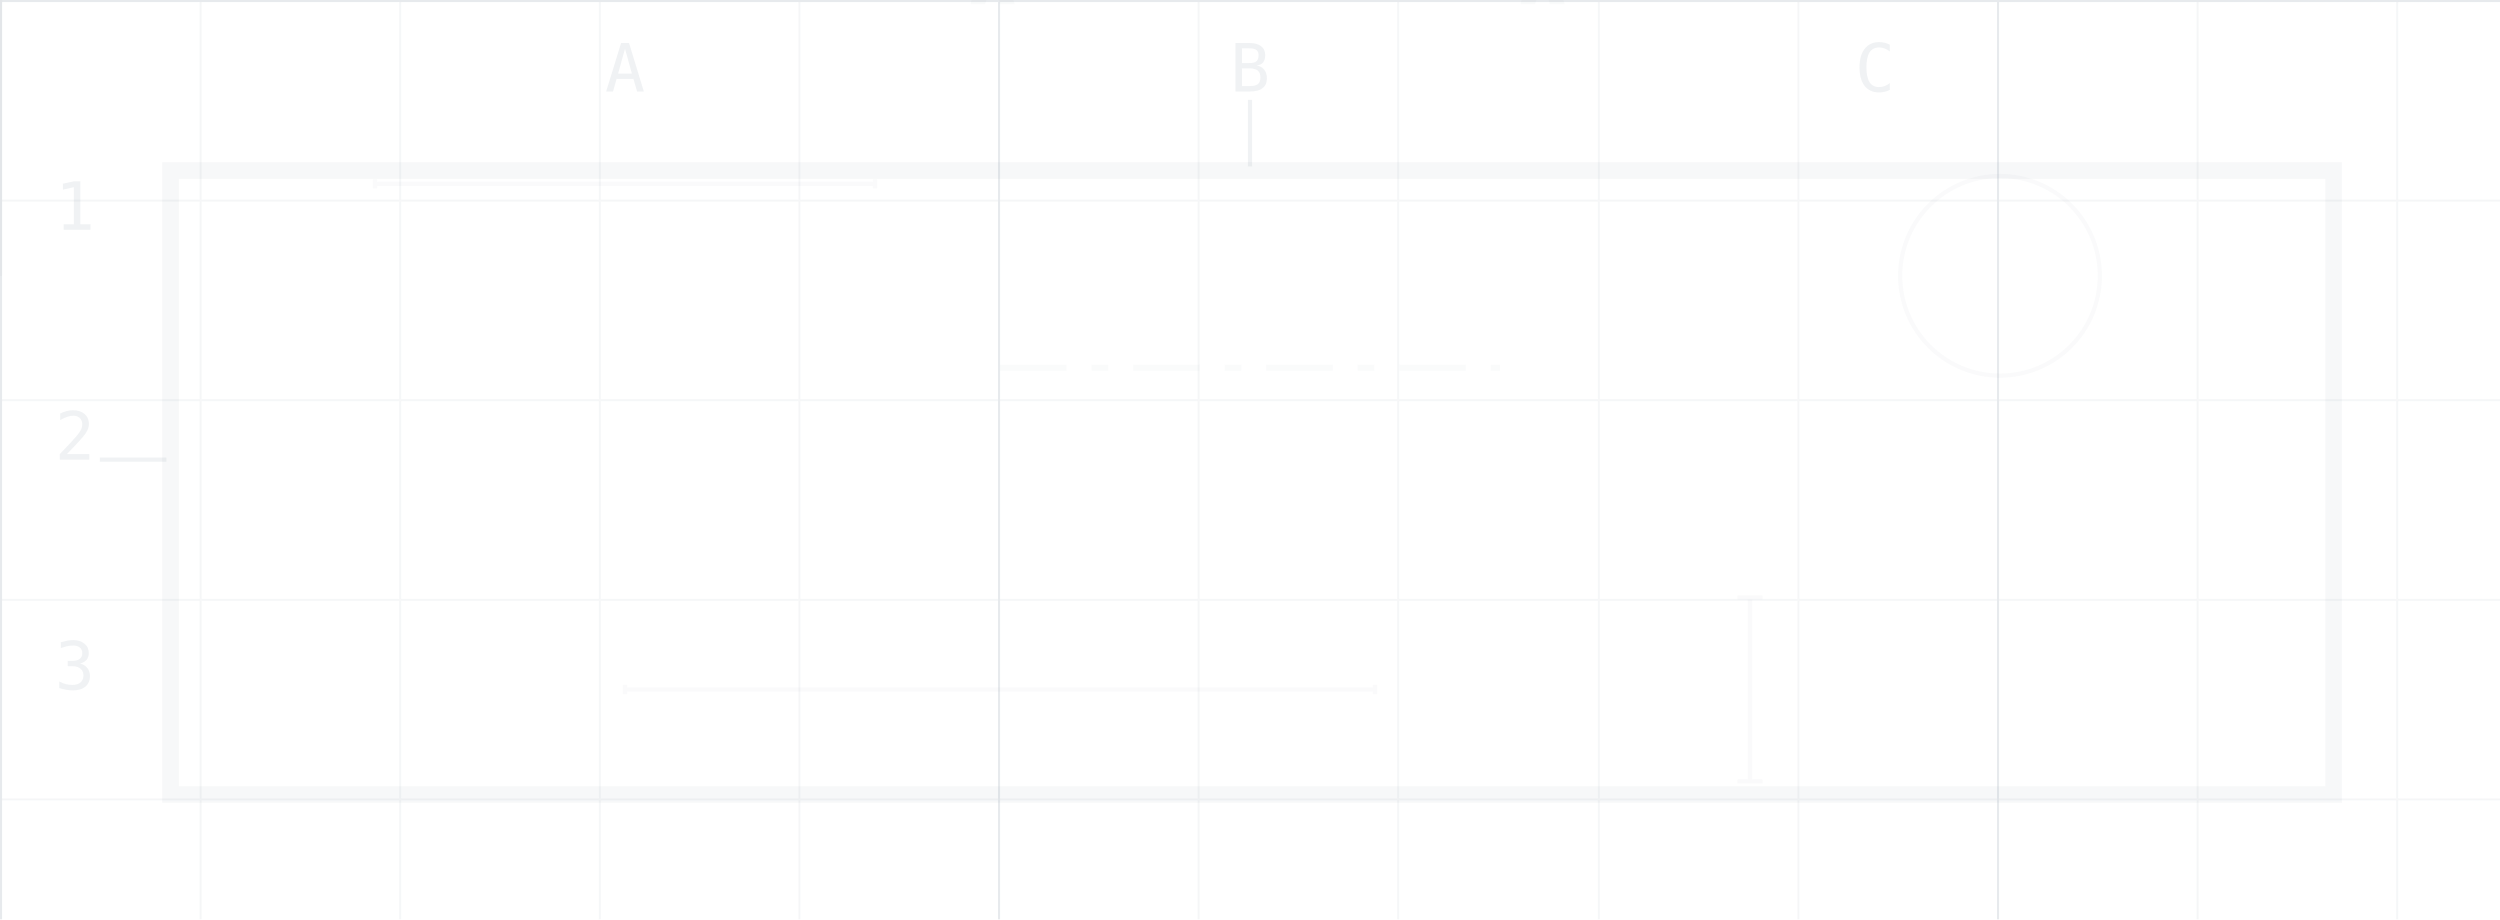
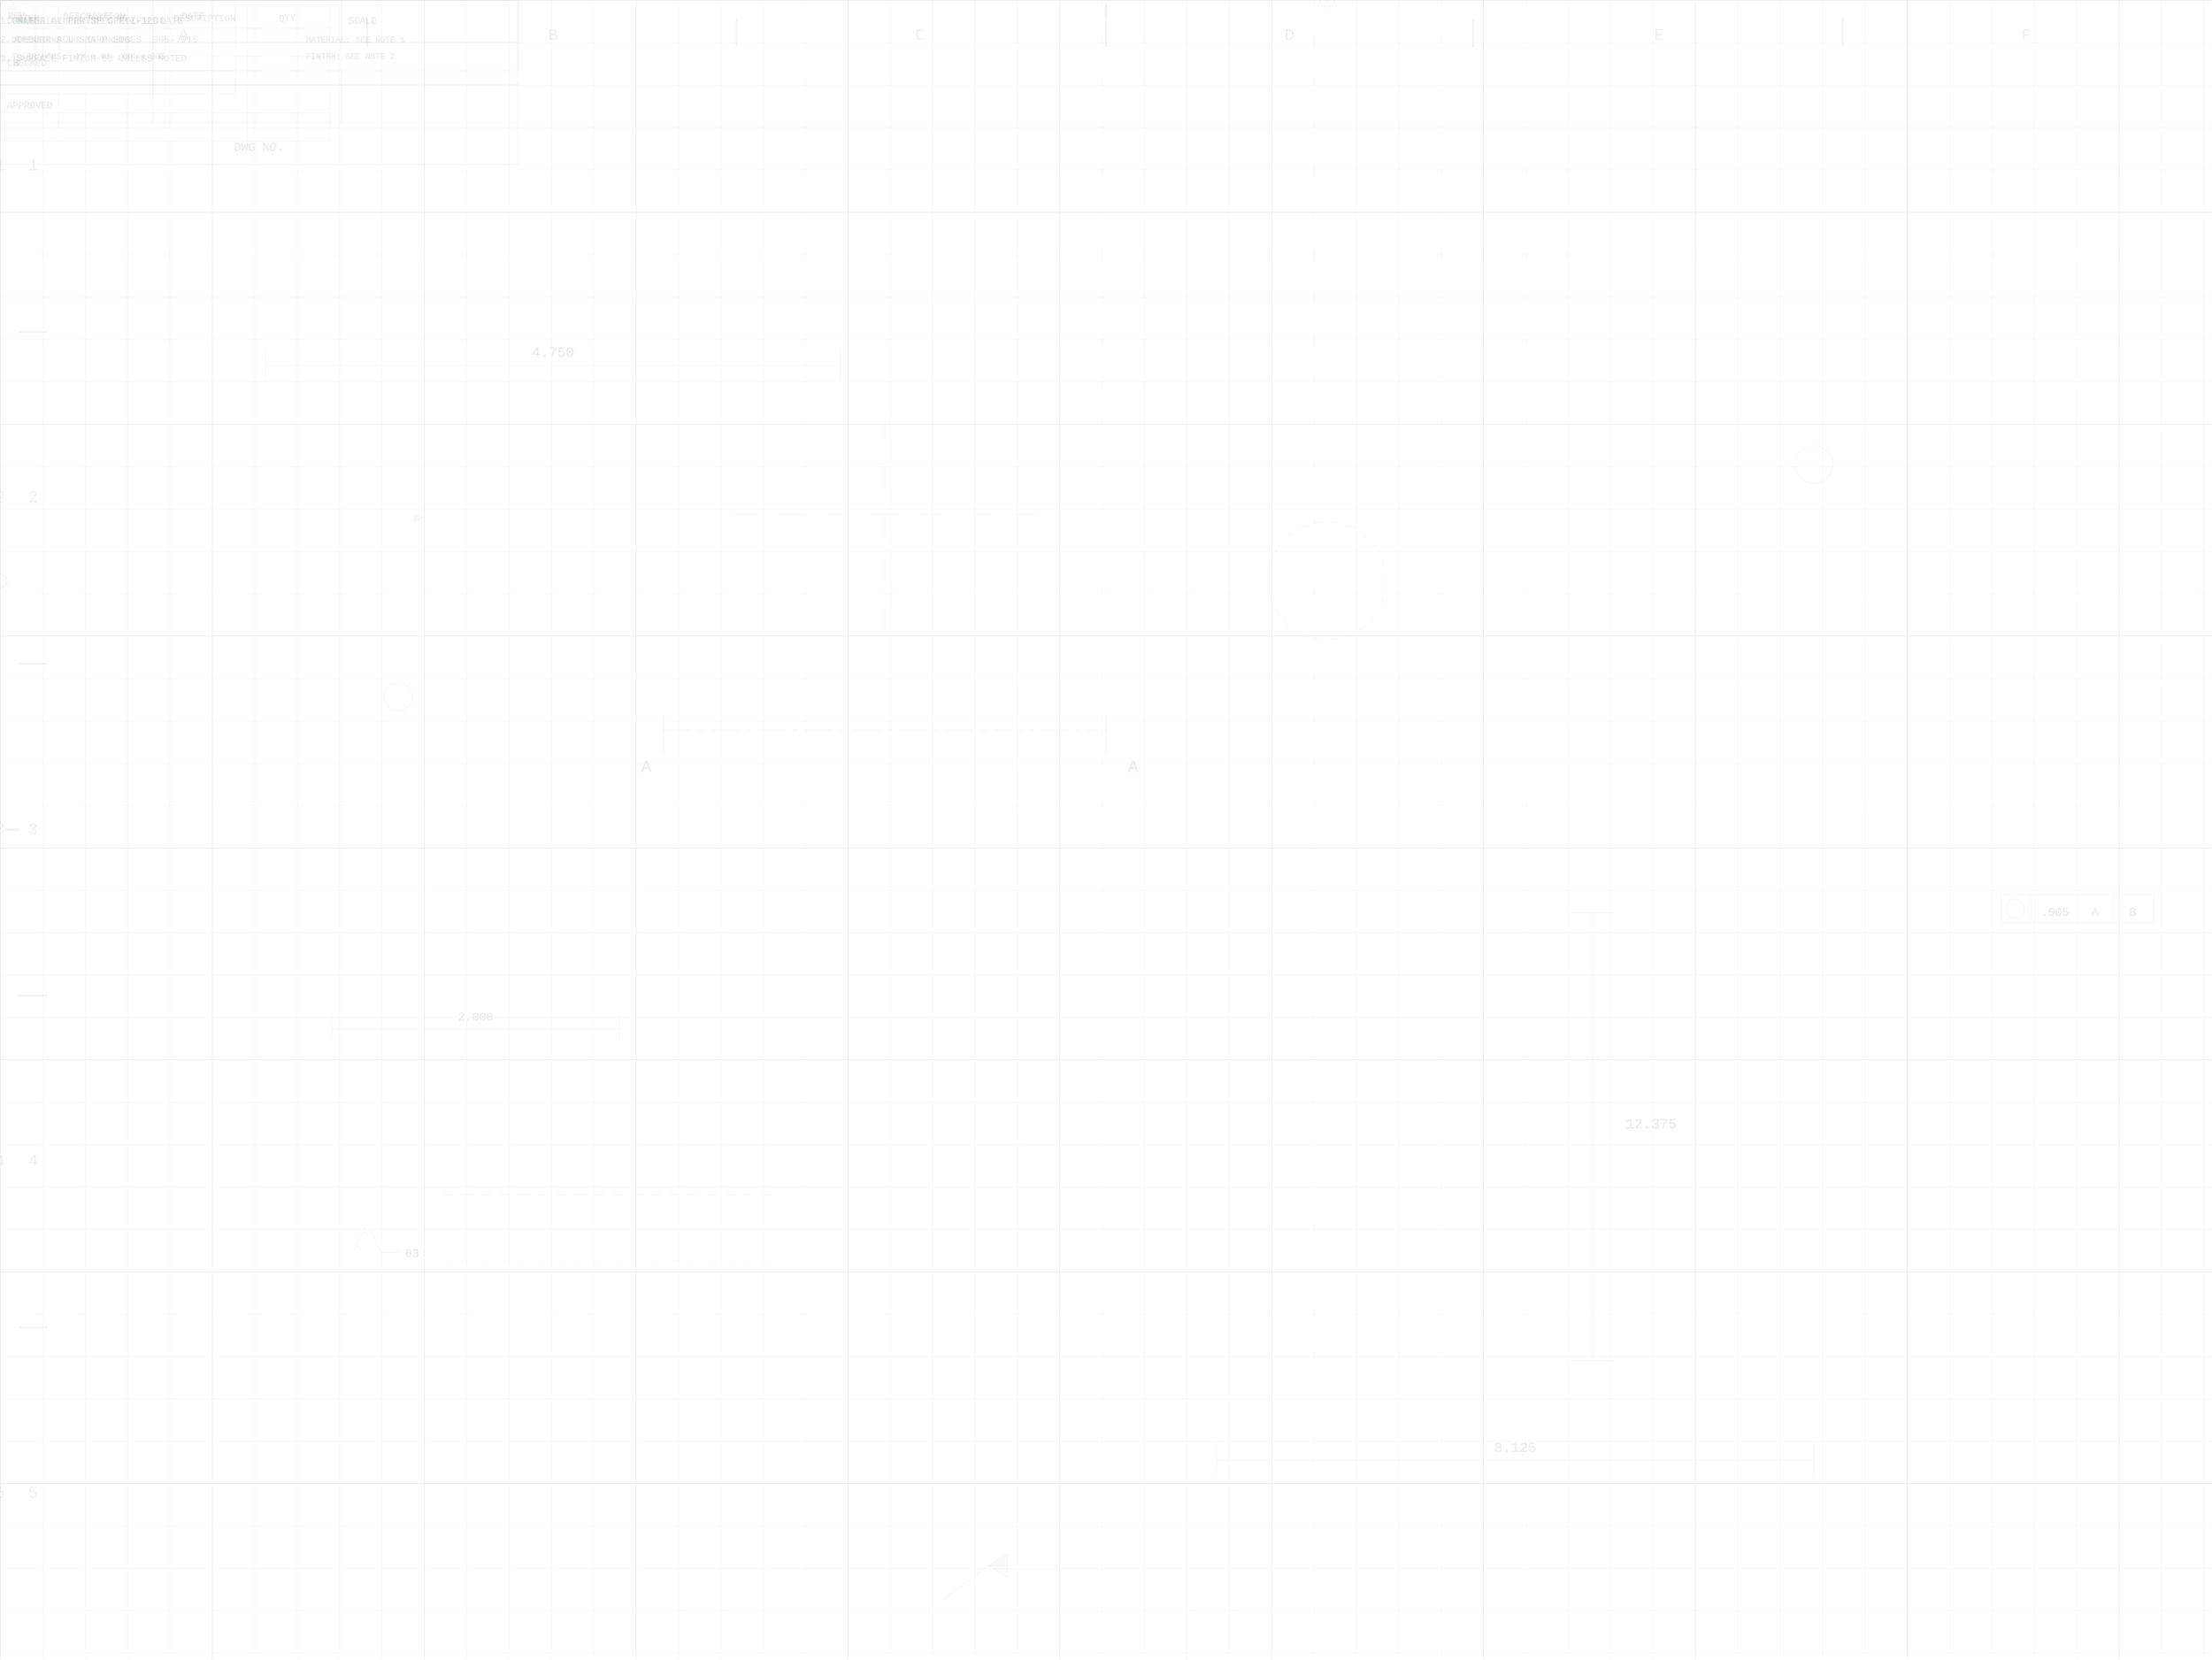
<svg xmlns="http://www.w3.org/2000/svg" width="100%" height="100%" class="drawing-svg">
  <defs>
-     <pattern id="smallGrid" width="24" height="24" patternUnits="userSpaceOnUse">
-       <path d="M 24 0 L 0 0 0 24" fill="none" stroke="rgba(100,120,140,0.06)" stroke-width="0.5" />
+     <style>
+       .dg-line { stroke: rgba(80,90,100,0.07); fill: none; }
+       .dg-line-heavy { stroke: rgba(80,90,100,0.10); fill: none; stroke-width: 2; }
+       .dg-line-medium { stroke: rgba(80,90,100,0.08); fill: none; stroke-width: 1; }
+       .dg-line-thin { stroke: rgba(80,90,100,0.05); fill: none; stroke-width: 0.5; }
+       .dg-text { fill: rgba(80,90,100,0.09); font-family: 'Courier Prime', 'Courier New', monospace; }
+       .dg-ghost { stroke: rgba(80,90,100,0.035); fill: none; }
+       .dg-ghost-fill { fill: rgba(80,90,100,0.02); stroke: none; }
+     </style>
+     <pattern id="fineGrid" width="18" height="18" patternUnits="userSpaceOnUse">
+       <path d="M 18 0 L 0 0 0 18" class="dg-line-thin" />
    </pattern>
-     <pattern id="grid" width="120" height="120" patternUnits="userSpaceOnUse">
-       <rect width="120" height="120" fill="url(#smallGrid)" />
-       <path d="M 120 0 L 0 0 0 120" fill="none" stroke="rgba(100,120,140,0.1)" stroke-width="0.5" />
-     </pattern>
-     <pattern id="zoneTicks" width="120" height="6" patternUnits="userSpaceOnUse">
-       <line x1="0" y1="0" x2="0" y2="6" stroke="rgba(100,120,140,0.12)" stroke-width="1" />
+     <pattern id="majorGrid" width="90" height="90" patternUnits="userSpaceOnUse">
+       <rect width="90" height="90" fill="url(#fineGrid)" />
+       <path d="M 90 0 L 0 0 0 90" class="dg-line" stroke-width="0.75" />
    </pattern>
  </defs>
-   <rect width="100%" height="100%" fill="url(#grid)" />
-   <rect x="12" y="12" width="calc(100% - 24px)" height="calc(100% - 24px)" fill="none" stroke="rgba(100,120,140,0.12)" stroke-width="2" />
-   <rect x="18" y="18" width="calc(100% - 36px)" height="calc(100% - 36px)" fill="none" stroke="rgba(100,120,140,0.08)" stroke-width="0.5" />
-   <text x="25%" y="11" text-anchor="middle" fill="rgba(100,120,140,0.1)" font-size="8" font-family="Courier Prime, monospace">A</text>
-   <text x="50%" y="11" text-anchor="middle" fill="rgba(100,120,140,0.1)" font-size="8" font-family="Courier Prime, monospace">B</text>
-   <text x="75%" y="11" text-anchor="middle" fill="rgba(100,120,140,0.1)" font-size="8" font-family="Courier Prime, monospace">C</text>
-   <text x="9" y="25%" text-anchor="middle" fill="rgba(100,120,140,0.1)" font-size="8" font-family="Courier Prime, monospace" transform="rotate(-90, 9, 25%)">1</text>
-   <text x="9" y="50%" text-anchor="middle" fill="rgba(100,120,140,0.1)" font-size="8" font-family="Courier Prime, monospace" transform="rotate(-90, 9, 50%)">2</text>
-   <text x="9" y="75%" text-anchor="middle" fill="rgba(100,120,140,0.1)" font-size="8" font-family="Courier Prime, monospace" transform="rotate(-90, 9, 75%)">3</text>
-   <line x1="50%" y1="12" x2="50%" y2="20" stroke="rgba(100,120,140,0.1)" stroke-width="0.5" />
-   <line x1="12" y1="50%" x2="20" y2="50%" stroke="rgba(100,120,140,0.1)" stroke-width="0.5" />
-   <line x1="50%" y1="calc(100% - 12px)" x2="50%" y2="calc(100% - 20px)" stroke="rgba(100,120,140,0.1)" stroke-width="0.5" />
-   <line x1="calc(100% - 12px)" y1="50%" x2="calc(100% - 20px)" y2="50%" stroke="rgba(100,120,140,0.1)" stroke-width="0.5" />
-   <g transform="translate(-280, -90)" opacity="0.04">
-     <rect x="100%" y="100%" width="260" height="75" fill="none" stroke="rgb(60,80,100)" stroke-width="2" />
-     <line x1="100%" y1="calc(100% + 25px)" x2="calc(100% + 260px)" y2="calc(100% + 25px)" stroke="rgb(60,80,100)" stroke-width="1" />
-     <line x1="100%" y1="calc(100% + 50px)" x2="calc(100% + 260px)" y2="calc(100% + 50px)" stroke="rgb(60,80,100)" stroke-width="1" />
-     <line x1="calc(100% + 130px)" y1="100%" x2="calc(100% + 130px)" y2="calc(100% + 75px)" stroke="rgb(60,80,100)" stroke-width="1" />
-   </g>
-   <g opacity="0.03" stroke="rgb(60,80,100)" stroke-width="0.5">
-     <line x1="15%" y1="20%" x2="35%" y2="20%" />
-     <line x1="15%" y1="19.5%" x2="15%" y2="20.5%" />
-     <line x1="35%" y1="19.5%" x2="35%" y2="20.5%" />
-     <line x1="70%" y1="65%" x2="70%" y2="85%" />
-     <line x1="69.5%" y1="65%" x2="70.5%" y2="65%" />
-     <line x1="69.5%" y1="85%" x2="70.5%" y2="85%" />
-     <circle cx="80%" cy="30%" r="12" fill="none" />
-     <line x1="calc(80% + 12px)" y1="30%" x2="calc(80% + 40px)" y2="calc(30% - 20px)" />
-     <line x1="25%" y1="75%" x2="55%" y2="75%" />
-     <line x1="25%" y1="74.5%" x2="25%" y2="75.5%" />
-     <line x1="55%" y1="74.5%" x2="55%" y2="75.5%" />
-   </g>
-   <g opacity="0.025" stroke="rgb(60,80,100)" fill="rgb(60,80,100)">
-     <line x1="40%" y1="40%" x2="60%" y2="40%" stroke-width="0.75" stroke-dasharray="8,3,2,3" />
-     <text x="39%" y="calc(40% + 4px)" font-size="7" font-family="Courier Prime, monospace">A</text>
-     <text x="61%" y="calc(40% + 4px)" font-size="7" font-family="Courier Prime, monospace">A</text>
+   <rect width="100%" height="100%" fill="url(#majorGrid)" />
+   <rect x="8" y="8" width="calc(100% - 16px)" height="calc(100% - 16px)" class="dg-line-heavy" />
+   <rect x="20" y="20" width="calc(100% - 40px)" height="calc(100% - 40px)" class="dg-line-medium" />
+   <line x1="16.6%" y1="8" x2="16.6%" y2="20" class="dg-line" stroke-width="0.75" />
+   <line x1="33.3%" y1="8" x2="33.3%" y2="20" class="dg-line" stroke-width="0.75" />
+   <line x1="50%" y1="8" x2="50%" y2="20" class="dg-line" stroke-width="0.75" />
+   <line x1="66.6%" y1="8" x2="66.6%" y2="20" class="dg-line" stroke-width="0.75" />
+   <line x1="83.3%" y1="8" x2="83.3%" y2="20" class="dg-line" stroke-width="0.75" />
+   <text x="8.3%" y="17" text-anchor="middle" class="dg-text" font-size="7">A</text>
+   <text x="25%" y="17" text-anchor="middle" class="dg-text" font-size="7">B</text>
+   <text x="41.6%" y="17" text-anchor="middle" class="dg-text" font-size="7">C</text>
+   <text x="58.3%" y="17" text-anchor="middle" class="dg-text" font-size="7">D</text>
+   <text x="75%" y="17" text-anchor="middle" class="dg-text" font-size="7">E</text>
+   <text x="91.6%" y="17" text-anchor="middle" class="dg-text" font-size="7">F</text>
+   <line x1="16.6%" y1="calc(100% - 8px)" x2="16.6%" y2="calc(100% - 20px)" class="dg-line" stroke-width="0.75" />
+   <line x1="33.3%" y1="calc(100% - 8px)" x2="33.3%" y2="calc(100% - 20px)" class="dg-line" stroke-width="0.75" />
+   <line x1="50%" y1="calc(100% - 8px)" x2="50%" y2="calc(100% - 20px)" class="dg-line" stroke-width="0.75" />
+   <line x1="66.6%" y1="calc(100% - 8px)" x2="66.6%" y2="calc(100% - 20px)" class="dg-line" stroke-width="0.75" />
+   <line x1="83.3%" y1="calc(100% - 8px)" x2="83.3%" y2="calc(100% - 20px)" class="dg-line" stroke-width="0.75" />
+   <text x="8.3%" y="calc(100% - 10px)" text-anchor="middle" class="dg-text" font-size="7">A</text>
+   <text x="25%" y="calc(100% - 10px)" text-anchor="middle" class="dg-text" font-size="7">B</text>
+   <text x="41.6%" y="calc(100% - 10px)" text-anchor="middle" class="dg-text" font-size="7">C</text>
+   <text x="58.3%" y="calc(100% - 10px)" text-anchor="middle" class="dg-text" font-size="7">D</text>
+   <text x="75%" y="calc(100% - 10px)" text-anchor="middle" class="dg-text" font-size="7">E</text>
+   <text x="91.6%" y="calc(100% - 10px)" text-anchor="middle" class="dg-text" font-size="7">F</text>
+   <line x1="8" y1="20%" x2="20" y2="20%" class="dg-line" stroke-width="0.75" />
+   <line x1="8" y1="40%" x2="20" y2="40%" class="dg-line" stroke-width="0.75" />
+   <line x1="8" y1="60%" x2="20" y2="60%" class="dg-line" stroke-width="0.75" />
+   <line x1="8" y1="80%" x2="20" y2="80%" class="dg-line" stroke-width="0.75" />
+   <text x="14" y="10%" dominant-baseline="central" text-anchor="middle" class="dg-text" font-size="7">1</text>
+   <text x="14" y="30%" dominant-baseline="central" text-anchor="middle" class="dg-text" font-size="7">2</text>
+   <text x="14" y="50%" dominant-baseline="central" text-anchor="middle" class="dg-text" font-size="7">3</text>
+   <text x="14" y="70%" dominant-baseline="central" text-anchor="middle" class="dg-text" font-size="7">4</text>
+   <text x="14" y="90%" dominant-baseline="central" text-anchor="middle" class="dg-text" font-size="7">5</text>
+   <line x1="calc(100% - 8px)" y1="20%" x2="calc(100% - 20px)" y2="20%" class="dg-line" stroke-width="0.75" />
+   <line x1="calc(100% - 8px)" y1="40%" x2="calc(100% - 20px)" y2="40%" class="dg-line" stroke-width="0.75" />
+   <line x1="calc(100% - 8px)" y1="60%" x2="calc(100% - 20px)" y2="60%" class="dg-line" stroke-width="0.75" />
+   <line x1="calc(100% - 8px)" y1="80%" x2="calc(100% - 20px)" y2="80%" class="dg-line" stroke-width="0.75" />
+   <text x="calc(100% - 14px)" y="10%" dominant-baseline="central" text-anchor="middle" class="dg-text" font-size="7">1</text>
+   <text x="calc(100% - 14px)" y="30%" dominant-baseline="central" text-anchor="middle" class="dg-text" font-size="7">2</text>
+   <text x="calc(100% - 14px)" y="50%" dominant-baseline="central" text-anchor="middle" class="dg-text" font-size="7">3</text>
+   <text x="calc(100% - 14px)" y="70%" dominant-baseline="central" text-anchor="middle" class="dg-text" font-size="7">4</text>
+   <text x="calc(100% - 14px)" y="90%" dominant-baseline="central" text-anchor="middle" class="dg-text" font-size="7">5</text>
+   <line x1="50%" y1="2" x2="50%" y2="8" class="dg-line-medium" />
+   <line x1="calc(50% - 3px)" y1="5" x2="calc(50% + 3px)" y2="5" class="dg-line-medium" />
+   <line x1="50%" y1="calc(100% - 2px)" x2="50%" y2="calc(100% - 8px)" class="dg-line-medium" />
+   <line x1="calc(50% - 3px)" y1="calc(100% - 5px)" x2="calc(50% + 3px)" y2="calc(100% - 5px)" class="dg-line-medium" />
+   <line x1="2" y1="50%" x2="8" y2="50%" class="dg-line-medium" />
+   <line x1="5" y1="calc(50% - 3px)" x2="5" y2="calc(50% + 3px)" class="dg-line-medium" />
+   <line x1="calc(100% - 2px)" y1="50%" x2="calc(100% - 8px)" y2="50%" class="dg-line-medium" />
+   <line x1="calc(100% - 5px)" y1="calc(50% - 3px)" x2="calc(100% - 5px)" y2="calc(50% + 3px)" class="dg-line-medium" />
+   <g class="dg-ghost" stroke-width="0.5">
+     <line x1="12%" y1="22%" x2="38%" y2="22%" />
+     <line x1="12%" y1="21%" x2="12%" y2="23%" />
+     <line x1="38%" y1="21%" x2="38%" y2="23%" />
+     <polygon points="0,0 -4,-1.5 -4,1.5" transform="translate(180, 220)" fill="rgba(80,90,100,0.035)" />
+     <text x="25%" y="21.5%" class="dg-text" font-size="6" fill="rgba(80,90,100,0.04)" text-anchor="middle">4.750</text>
+     <line x1="72%" y1="55%" x2="72%" y2="82%" />
+     <line x1="71%" y1="55%" x2="73%" y2="55%" />
+     <line x1="71%" y1="82%" x2="73%" y2="82%" />
+     <text x="73.5%" y="68%" class="dg-text" font-size="6" fill="rgba(80,90,100,0.04)" transform="rotate(90, 73.5%, 68%)">12.375</text>
+     <line x1="55%" y1="88%" x2="82%" y2="88%" />
+     <line x1="55%" y1="87%" x2="55%" y2="89%" />
+     <line x1="82%" y1="87%" x2="82%" y2="89%" />
+     <text x="68.5%" y="87.5%" class="dg-text" font-size="6" fill="rgba(80,90,100,0.04)" text-anchor="middle">8.125</text>
+     <line x1="15%" y1="62%" x2="28%" y2="62%" />
+     <line x1="15%" y1="61%" x2="15%" y2="63%" />
+     <line x1="28%" y1="61%" x2="28%" y2="63%" />
+     <text x="21.5%" y="61.5%" class="dg-text" font-size="5" fill="rgba(80,90,100,0.035)" text-anchor="middle">2.000</text>
+   </g>
+   <g class="dg-ghost" stroke-width="0.5">
+     <circle cx="82%" cy="28%" r="8" />
+     <line x1="82%" y1="calc(28% - 10px)" x2="82%" y2="calc(28% + 10px)" />
+     <line x1="calc(82% - 10px)" y1="28%" x2="calc(82% + 10px)" y2="28%" />
+     <line x1="calc(82% + 8px)" y1="calc(28% - 5px)" x2="calc(82% + 35px)" y2="calc(28% - 22px)" />
+     <line x1="calc(82% + 35px)" y1="calc(28% - 22px)" x2="calc(82% + 60px)" y2="calc(28% - 22px)" />
+     <text x="calc(82% + 38px)" y="calc(28% - 25px)" class="dg-text" font-size="5" fill="rgba(80,90,100,0.04)">Ø.250 THRU</text>
+     <circle cx="18%" cy="42%" r="6" />
+     <line x1="18%" y1="calc(42% - 8px)" x2="18%" y2="calc(42% + 8px)" />
+     <line x1="calc(18% - 8px)" y1="42%" x2="calc(18% + 8px)" y2="42%" />
+     <circle cx="60%" cy="35%" r="25" stroke-dasharray="4,3" />
+     <circle cx="calc(60% + 25px)" cy="35%" r="3" />
+     <circle cx="calc(60% - 25px)" cy="35%" r="3" />
+     <circle cx="60%" cy="calc(35% + 25px)" r="3" />
+     <circle cx="60%" cy="calc(35% - 25px)" r="3" />
+   </g>
+   <g class="dg-ghost" stroke-width="0.75">
+     <line x1="30%" y1="44%" x2="50%" y2="44%" stroke-dasharray="12,3,2,3" />
+     <line x1="30%" y1="43%" x2="30%" y2="45.5%" />
+     <line x1="50%" y1="43%" x2="50%" y2="45.5%" />
+     <text x="29%" y="46.5%" class="dg-text" font-size="7" fill="rgba(80,90,100,0.045)">A</text>
+     <text x="51%" y="46.5%" class="dg-text" font-size="7" fill="rgba(80,90,100,0.045)">A</text>
+   </g>
+   <g class="dg-ghost" stroke-width="0.5" transform="translate(150, 520)">
+     <polyline points="0,12 6,0 12,12" />
+     <line x1="12" y1="12" x2="20" y2="12" />
+     <text x="22" y="14" class="dg-text" font-size="5" fill="rgba(80,90,100,0.035)">63</text>
+   </g>
+   <g class="dg-ghost" stroke-width="0.5" transform="translate(850, 380)">
+     <rect x="0" y="0" width="65" height="12" />
+     <line x1="13" y1="0" x2="13" y2="12" />
+     <line x1="33" y1="0" x2="33" y2="12" />
+     <line x1="48" y1="0" x2="48" y2="12" />
+     <circle cx="6" cy="6" r="4" />
+     <text x="23" y="9" class="dg-text" font-size="5" fill="rgba(80,90,100,0.035)" text-anchor="middle">.005</text>
+     <text x="40" y="9" class="dg-text" font-size="5" fill="rgba(80,90,100,0.035)" text-anchor="middle">A</text>
+     <text x="56" y="9" class="dg-text" font-size="5" fill="rgba(80,90,100,0.035)" text-anchor="middle">B</text>
+   </g>
+   <g class="dg-ghost" stroke-width="0.5" transform="translate(400, 680)">
+     <line x1="0" y1="0" x2="20" y2="-15" />
+     <line x1="20" y1="-15" x2="50" y2="-15" />
+     <polygon points="20,-15 28,-20 28,-10" fill="rgba(80,90,100,0.025)" />
+   </g>
+   <g transform="translate(92%, 15%)">
+     <polygon points="0,-8 7,4 -7,4" class="dg-ghost" stroke-width="0.75" />
+     <text x="0" y="2" class="dg-text" font-size="6" fill="rgba(80,90,100,0.045)" text-anchor="middle">C</text>
+   </g>
+   <g class="dg-ghost" stroke-width="0.5" transform="translate(75%, 8%)">
+     <rect x="0" y="0" width="140" height="60" />
+     <line x1="0" y1="12" x2="140" y2="12" />
+     <line x1="0" y1="24" x2="140" y2="24" />
+     <line x1="0" y1="36" x2="140" y2="36" />
+     <line x1="0" y1="48" x2="140" y2="48" />
+     <line x1="25" y1="0" x2="25" y2="60" />
+     <line x1="70" y1="0" x2="70" y2="60" />
+     <line x1="105" y1="0" x2="105" y2="60" />
+     <text x="12" y="9" class="dg-text" font-size="4" fill="rgba(80,90,100,0.04)" text-anchor="middle">ITEM</text>
+     <text x="47" y="9" class="dg-text" font-size="4" fill="rgba(80,90,100,0.04)" text-anchor="middle">PART NO.</text>
+     <text x="87" y="9" class="dg-text" font-size="4" fill="rgba(80,90,100,0.04)" text-anchor="middle">DESCRIPTION</text>
+     <text x="122" y="9" class="dg-text" font-size="4" fill="rgba(80,90,100,0.04)" text-anchor="middle">QTY</text>
+   </g>
+   <g class="dg-ghost" stroke-width="0.75" transform="translate(65%, 88%)">
+     <rect x="0" y="0" width="220" height="70" />
+     <line x1="0" y1="18" x2="220" y2="18" />
+     <line x1="0" y1="36" x2="220" y2="36" />
+     <line x1="0" y1="52" x2="220" y2="52" />
+     <line x1="65" y1="0" x2="65" y2="52" />
+     <line x1="145" y1="0" x2="145" y2="52" />
+     <text x="3" y="10" class="dg-text" font-size="4" fill="rgba(80,90,100,0.04)">DRAWN</text>
+     <text x="3" y="28" class="dg-text" font-size="4" fill="rgba(80,90,100,0.04)">CHECKED</text>
+     <text x="3" y="46" class="dg-text" font-size="4" fill="rgba(80,90,100,0.04)">APPROVED</text>
+     <text x="68" y="10" class="dg-text" font-size="4" fill="rgba(80,90,100,0.04)">DATE</text>
+     <text x="148" y="10" class="dg-text" font-size="4" fill="rgba(80,90,100,0.04)">SCALE</text>
+     <text x="110" y="64" class="dg-text" font-size="5" fill="rgba(80,90,100,0.04)" text-anchor="middle">DWG NO.</text>
+   </g>
+   <g class="dg-ghost" stroke-width="0.5" transform="translate(65%, 82%)">
+     <rect x="0" y="0" width="220" height="30" />
+     <text x="5" y="10" class="dg-text" font-size="4" fill="rgba(80,90,100,0.035)">UNLESS OTHERWISE SPECIFIED</text>
+     <text x="5" y="18" class="dg-text" font-size="3.5" fill="rgba(80,90,100,0.03)">DIMENSIONS ARE IN INCHES</text>
+     <text x="5" y="25" class="dg-text" font-size="3.5" fill="rgba(80,90,100,0.03)">TOLERANCES: .XX ±.01  .XXX ±.005</text>
+     <text x="130" y="18" class="dg-text" font-size="3.5" fill="rgba(80,90,100,0.03)">MATERIAL: SEE NOTE 1</text>
+     <text x="130" y="25" class="dg-text" font-size="3.5" fill="rgba(80,90,100,0.03)">FINISH: SEE NOTE 2</text>
+   </g>
+   <g class="dg-ghost" stroke-width="0.5" transform="translate(82%, 3%)">
+     <rect x="0" y="0" width="100" height="40" />
+     <line x1="0" y1="10" x2="100" y2="10" />
+     <line x1="0" y1="20" x2="100" y2="20" />
+     <line x1="0" y1="30" x2="100" y2="30" />
+     <line x1="15" y1="0" x2="15" y2="40" />
+     <line x1="65" y1="0" x2="65" y2="40" />
+     <text x="7" y="8" class="dg-text" font-size="4" fill="rgba(80,90,100,0.04)" text-anchor="middle">REV</text>
+     <text x="40" y="8" class="dg-text" font-size="4" fill="rgba(80,90,100,0.04)" text-anchor="middle">DESCRIPTION</text>
+     <text x="82" y="8" class="dg-text" font-size="4" fill="rgba(80,90,100,0.04)" text-anchor="middle">DATE</text>
+     <text x="7" y="18" class="dg-text" font-size="4" fill="rgba(80,90,100,0.035)" text-anchor="middle">A</text>
+     <text x="7" y="28" class="dg-text" font-size="4" fill="rgba(80,90,100,0.035)" text-anchor="middle">B</text>
+   </g>
+   <g class="dg-ghost" stroke-width="0.3" transform="translate(5%, 85%)">
+     <text x="0" y="0" class="dg-text" font-size="5" fill="rgba(80,90,100,0.04)">NOTES:</text>
+     <text x="0" y="10" class="dg-text" font-size="4" fill="rgba(80,90,100,0.03)">1. MATERIAL PER SPEC XYZ-1234</text>
+     <text x="0" y="18" class="dg-text" font-size="4" fill="rgba(80,90,100,0.03)">2. DEBURR ALL SHARP EDGES .005-.015</text>
+     <text x="0" y="26" class="dg-text" font-size="4" fill="rgba(80,90,100,0.03)">3. SURFACE FINISH 63 UNLESS NOTED</text>
+   </g>
+   <g class="dg-ghost" stroke-width="0.4">
+     <line x1="40%" y1="25%" x2="40%" y2="38%" stroke-dasharray="12,3,2,3" />
+     <line x1="33%" y1="31%" x2="47%" y2="31%" stroke-dasharray="12,3,2,3" />
+   </g>
+   <g class="dg-ghost" stroke-width="0.4">
+     <line x1="20%" y1="72%" x2="35%" y2="72%" stroke-dasharray="5,3" />
+     <line x1="20%" y1="76%" x2="35%" y2="76%" stroke-dasharray="5,3" />
  </g>
</svg>
